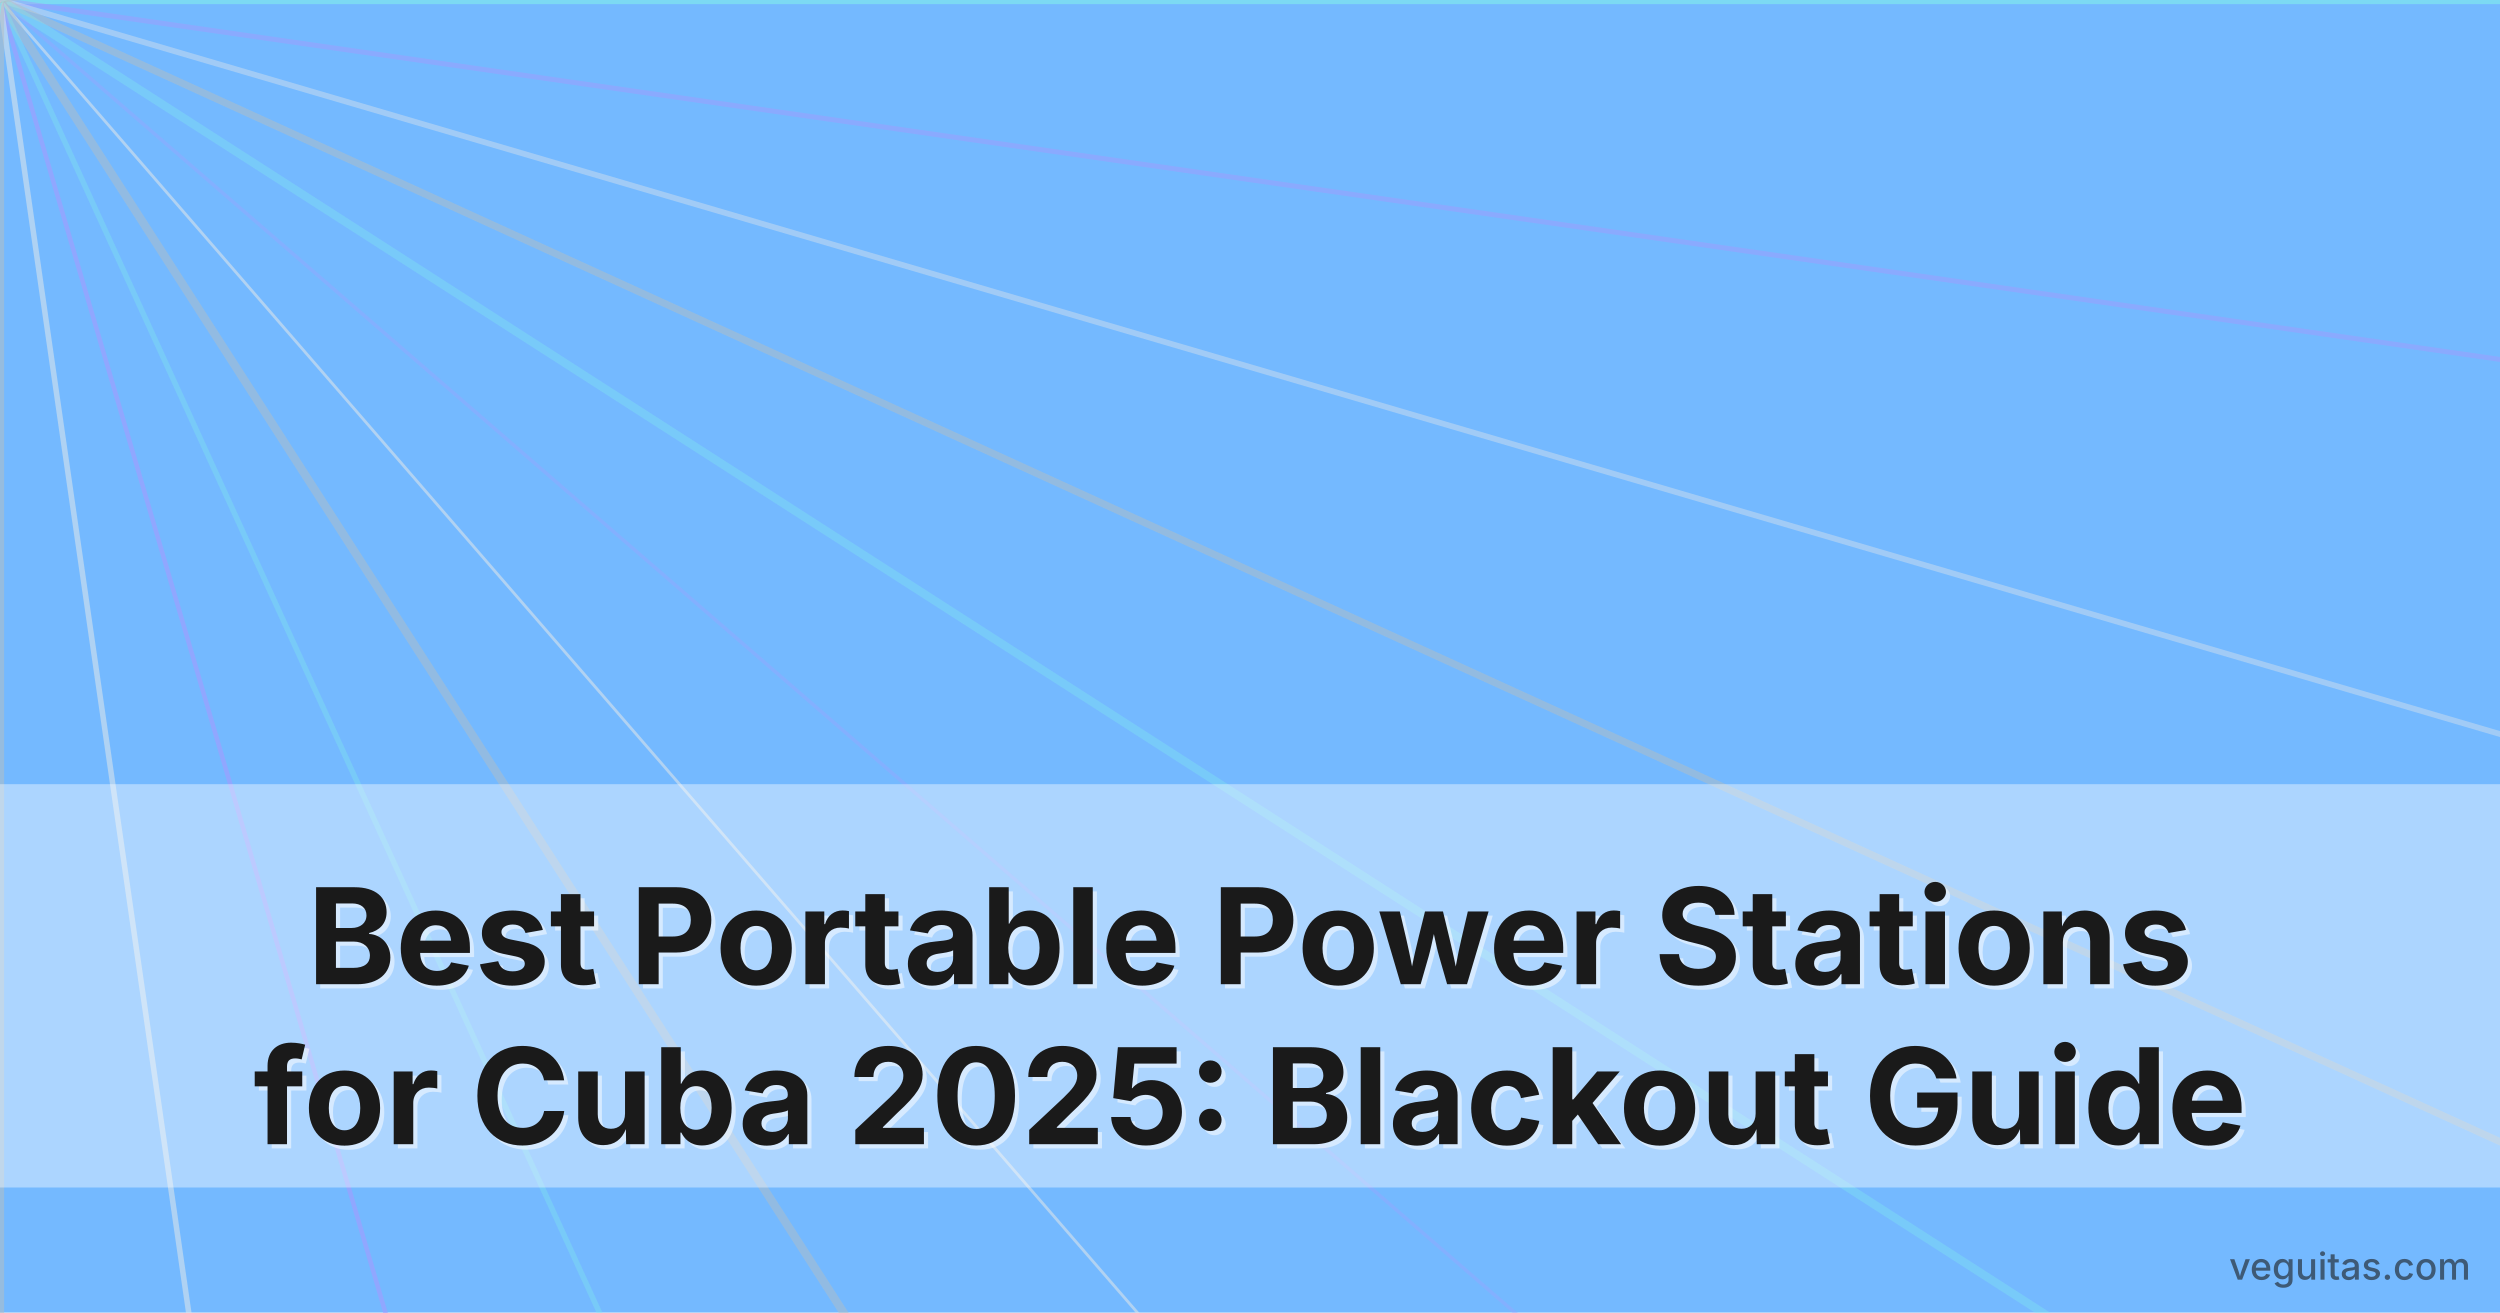
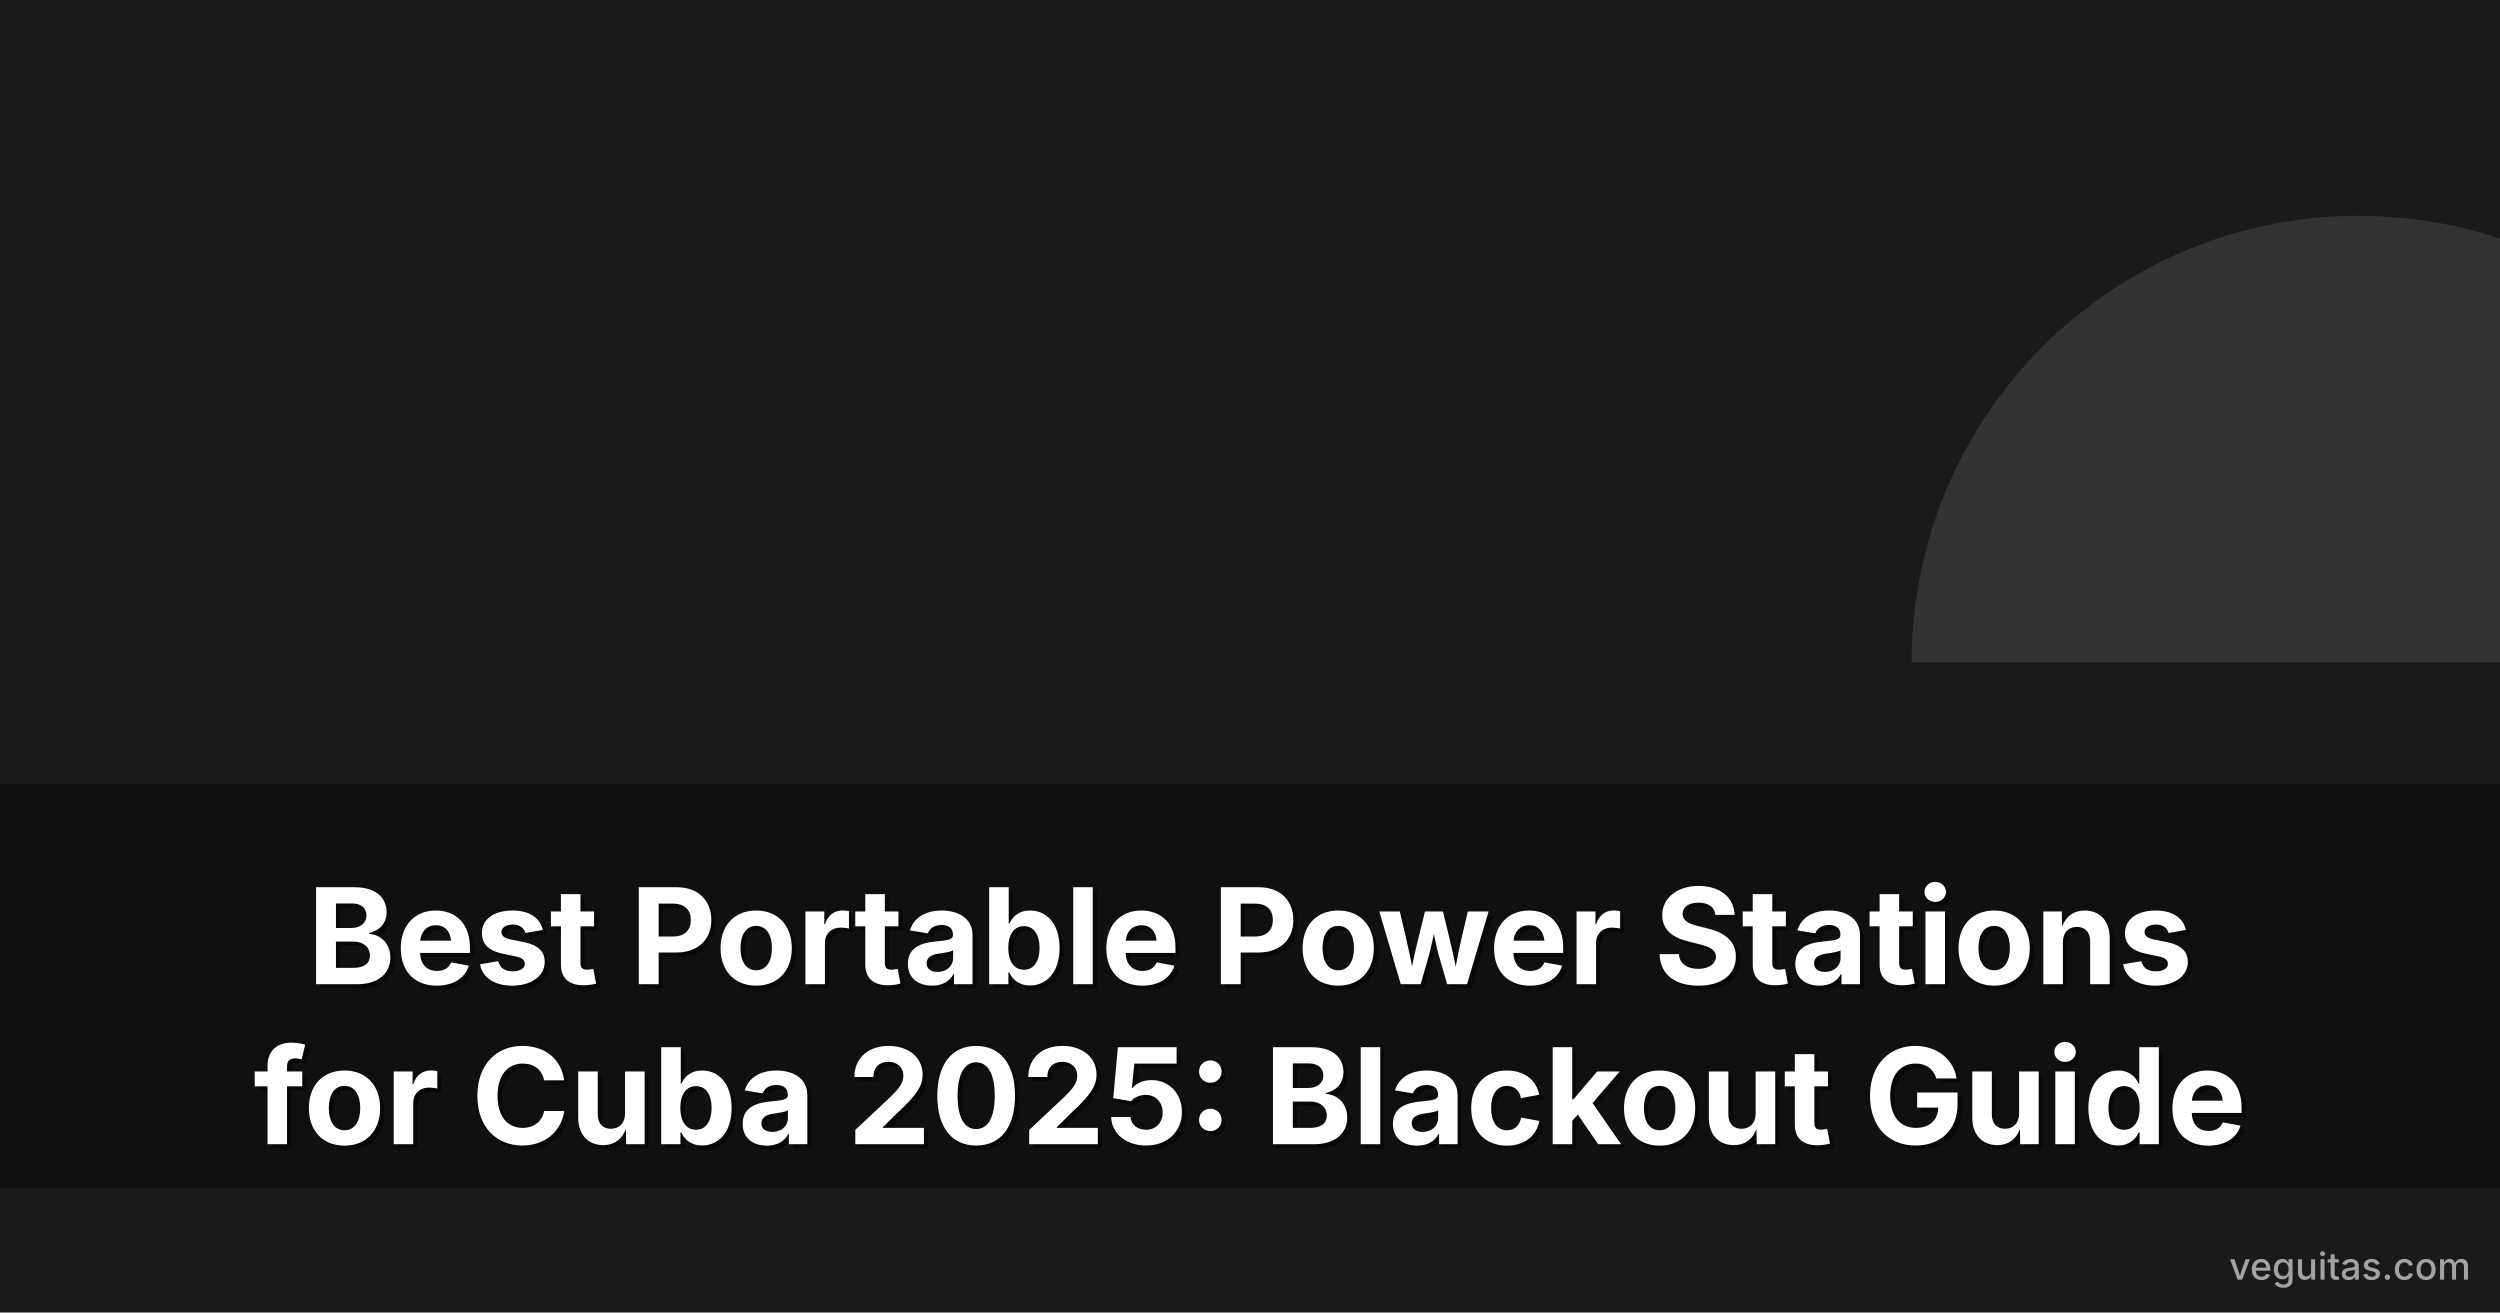
<svg xmlns="http://www.w3.org/2000/svg" version="1.1" width="1200" height="630" viewBox="0 0 1200 630">
-   <rect width="1200" height="630" fill="#74b9ff" />
-   <line x1="0" y1="0" x2="1355.323" y2="0" stroke-opacity="0.631" stroke-width="3.96" stroke="#81ecec" />
-   <line x1="0" y1="0" x2="1341.528" y2="192.883" stroke-opacity="0.474" stroke-width="2.397" stroke="#a29bfe" />
-   <line x1="0" y1="0" x2="1300.423" y2="381.839" stroke-opacity="0.42" stroke-width="2.747" stroke="#dfe6e9" />
-   <line x1="0" y1="0" x2="1232.845" y2="563.021" stroke-opacity="0.505" stroke-width="3.414" stroke="#b2bec3" />
-   <line x1="0" y1="0" x2="1140.17" y2="732.743" stroke-opacity="0.327" stroke-width="3.976" stroke="#81ecec" />
-   <line x1="0" y1="0" x2="1024.285" y2="887.548" stroke-opacity="0.316" stroke-width="1.712" stroke="#a29bfe" />
-   <line x1="0" y1="0" x2="887.548" y2="1024.285" stroke-opacity="0.571" stroke-width="1.358" stroke="#dfe6e9" />
-   <line x1="0" y1="0" x2="732.743" y2="1140.17" stroke-opacity="0.492" stroke-width="3.991" stroke="#b2bec3" />
-   <line x1="0" y1="0" x2="563.021" y2="1232.845" stroke-opacity="0.336" stroke-width="2.626" stroke="#81ecec" />
-   <line x1="0" y1="0" x2="381.839" y2="1300.423" stroke-opacity="0.597" stroke-width="2.161" stroke="#a29bfe" />
-   <line x1="0" y1="0" x2="192.883" y2="1341.528" stroke-opacity="0.558" stroke-width="2.645" stroke="#dfe6e9" />
-   <line x1="0" y1="0" x2="8.29895888767315e-14" y2="1355.323" stroke-opacity="0.557" stroke-width="3.946" stroke="#b2bec3" />
-   <line x1="0" y1="0" x2="-192.883" y2="1341.528" stroke-opacity="0.58" stroke-width="2.149" stroke="#81ecec" />
-   <line x1="0" y1="0" x2="-381.839" y2="1300.423" stroke-opacity="0.459" stroke-width="1.84" stroke="#a29bfe" />
-   <line x1="0" y1="0" x2="-563.021" y2="1232.845" stroke-opacity="0.418" stroke-width="1.734" stroke="#dfe6e9" />
-   <line x1="0" y1="0" x2="-732.743" y2="1140.17" stroke-opacity="0.326" stroke-width="2.522" stroke="#b2bec3" />
-   <line x1="0" y1="0" x2="-887.548" y2="1024.285" stroke-opacity="0.312" stroke-width="3.876" stroke="#81ecec" />
-   <line x1="0" y1="0" x2="-1024.285" y2="887.548" stroke-opacity="0.361" stroke-width="1.194" stroke="#a29bfe" />
-   <line x1="0" y1="0" x2="-1140.17" y2="732.743" stroke-opacity="0.684" stroke-width="2.198" stroke="#dfe6e9" />
-   <line x1="0" y1="0" x2="-1232.845" y2="563.021" stroke-opacity="0.398" stroke-width="2.921" stroke="#b2bec3" />
-   <line x1="0" y1="0" x2="-1300.423" y2="381.839" stroke-opacity="0.473" stroke-width="1.085" stroke="#81ecec" />
-   <line x1="0" y1="0" x2="-1341.528" y2="192.883" stroke-opacity="0.403" stroke-width="2.775" stroke="#a29bfe" />
-   <line x1="0" y1="0" x2="-1355.323" y2="1.65979177753463e-13" stroke-opacity="0.37" stroke-width="2.697" stroke="#dfe6e9" />
-   <line x1="0" y1="0" x2="-1341.528" y2="-192.883" stroke-opacity="0.374" stroke-width="1.849" stroke="#b2bec3" />
-   <line x1="0" y1="0" x2="-1300.423" y2="-381.839" stroke-opacity="0.656" stroke-width="2.164" stroke="#81ecec" />
-   <line x1="0" y1="0" x2="-1232.845" y2="-563.021" stroke-opacity="0.572" stroke-width="2.553" stroke="#a29bfe" />
-   <line x1="0" y1="0" x2="-1140.17" y2="-732.743" stroke-opacity="0.424" stroke-width="2.023" stroke="#dfe6e9" />
-   <line x1="0" y1="0" x2="-1024.285" y2="-887.548" stroke-opacity="0.443" stroke-width="2.336" stroke="#b2bec3" />
-   <line x1="0" y1="0" x2="-887.548" y2="-1024.285" stroke-opacity="0.301" stroke-width="2.574" stroke="#81ecec" />
-   <line x1="0" y1="0" x2="-732.743" y2="-1140.17" stroke-opacity="0.328" stroke-width="2.405" stroke="#a29bfe" />
-   <line x1="0" y1="0" x2="-563.021" y2="-1232.845" stroke-opacity="0.405" stroke-width="2.833" stroke="#dfe6e9" />
-   <line x1="0" y1="0" x2="-381.839" y2="-1300.423" stroke-opacity="0.371" stroke-width="3.413" stroke="#b2bec3" />
-   <line x1="0" y1="0" x2="-192.883" y2="-1341.528" stroke-opacity="0.32" stroke-width="2.426" stroke="#81ecec" />
-   <line x1="0" y1="0" x2="-2.489687666301945e-13" y2="-1355.323" stroke-opacity="0.538" stroke-width="3.779" stroke="#a29bfe" />
-   <line x1="0" y1="0" x2="192.883" y2="-1341.528" stroke-opacity="0.346" stroke-width="1.862" stroke="#dfe6e9" />
-   <line x1="0" y1="0" x2="381.839" y2="-1300.423" stroke-opacity="0.566" stroke-width="1.627" stroke="#b2bec3" />
-   <line x1="0" y1="0" x2="563.021" y2="-1232.845" stroke-opacity="0.455" stroke-width="2.528" stroke="#81ecec" />
-   <line x1="0" y1="0" x2="732.743" y2="-1140.17" stroke-opacity="0.37" stroke-width="1.19" stroke="#a29bfe" />
-   <line x1="0" y1="0" x2="887.548" y2="-1024.285" stroke-opacity="0.458" stroke-width="3.636" stroke="#dfe6e9" />
-   <line x1="0" y1="0" x2="1024.285" y2="-887.548" stroke-opacity="0.301" stroke-width="3.187" stroke="#b2bec3" />
-   <line x1="0" y1="0" x2="1140.17" y2="-732.743" stroke-opacity="0.595" stroke-width="3.36" stroke="#81ecec" />
-   <line x1="0" y1="0" x2="1232.845" y2="-563.021" stroke-opacity="0.35" stroke-width="1.894" stroke="#a29bfe" />
-   <line x1="0" y1="0" x2="1300.423" y2="-381.839" stroke-opacity="0.389" stroke-width="1.951" stroke="#dfe6e9" />
-   <line x1="0" y1="0" x2="1341.528" y2="-192.883" stroke-opacity="0.432" stroke-width="2.889" stroke="#b2bec3" />
-   <rect width="1200" height="193.6" x="0" y="376.4" fill="rgba(255,255,255,0.4)" />
-   <text font-family="system-ui, -apple-system, sans-serif" font-size="64" font-weight="700" text-anchor="middle" fill="rgba(255,255,255,0.5)" x="602" y="474.428">
+   <rect width="1200" height="630" fill="#1a1a1a" />
+   <path d="M 917.591 318.103 A 214.527 214.527 0 0 1 1346.645 318.103" fill="#333333" />
+   <rect width="1200" height="193.6" x="0" y="376.4" fill="rgba(0,0,0,0.4)" />
+   <text font-family="system-ui, -apple-system, sans-serif" font-size="64" font-weight="700" text-anchor="middle" fill="rgba(0,0,0,0.5)" x="602" y="474.428">
    <tspan dy="0" x="602">Best Portable Power Stations</tspan>
  </text>
-   <text font-family="system-ui, -apple-system, sans-serif" font-size="64" font-weight="700" text-anchor="middle" fill="#1a1a1a" x="600" y="472.428">
+   <text font-family="system-ui, -apple-system, sans-serif" font-size="64" font-weight="700" text-anchor="middle" fill="#ffffff" x="600" y="472.428">
    <tspan dy="0" x="600">Best Portable Power Stations</tspan>
  </text>
-   <text font-family="system-ui, -apple-system, sans-serif" font-size="64" font-weight="700" text-anchor="middle" fill="rgba(255,255,255,0.5)" x="602" y="551.228">
+   <text font-family="system-ui, -apple-system, sans-serif" font-size="64" font-weight="700" text-anchor="middle" fill="rgba(0,0,0,0.5)" x="602" y="551.228">
    <tspan dy="0" x="602">for Cuba 2025: Blackout Guide</tspan>
  </text>
-   <text font-family="system-ui, -apple-system, sans-serif" font-size="64" font-weight="700" text-anchor="middle" fill="#1a1a1a" x="600" y="549.228">
+   <text font-family="system-ui, -apple-system, sans-serif" font-size="64" font-weight="700" text-anchor="middle" fill="#ffffff" x="600" y="549.228">
    <tspan dy="0" x="600">for Cuba 2025: Blackout Guide</tspan>
  </text>
-   <text font-family="system-ui, -apple-system, sans-serif" font-size="18" font-weight="500" fill="#1a1a1a" opacity="0.6" x="1070" y="614.239">
+   <text font-family="system-ui, -apple-system, sans-serif" font-size="18" font-weight="500" fill="#ffffff" opacity="0.6" x="1070" y="614.239">
    <tspan dy="0" x="1070">veguitas.com</tspan>
  </text>
</svg>
